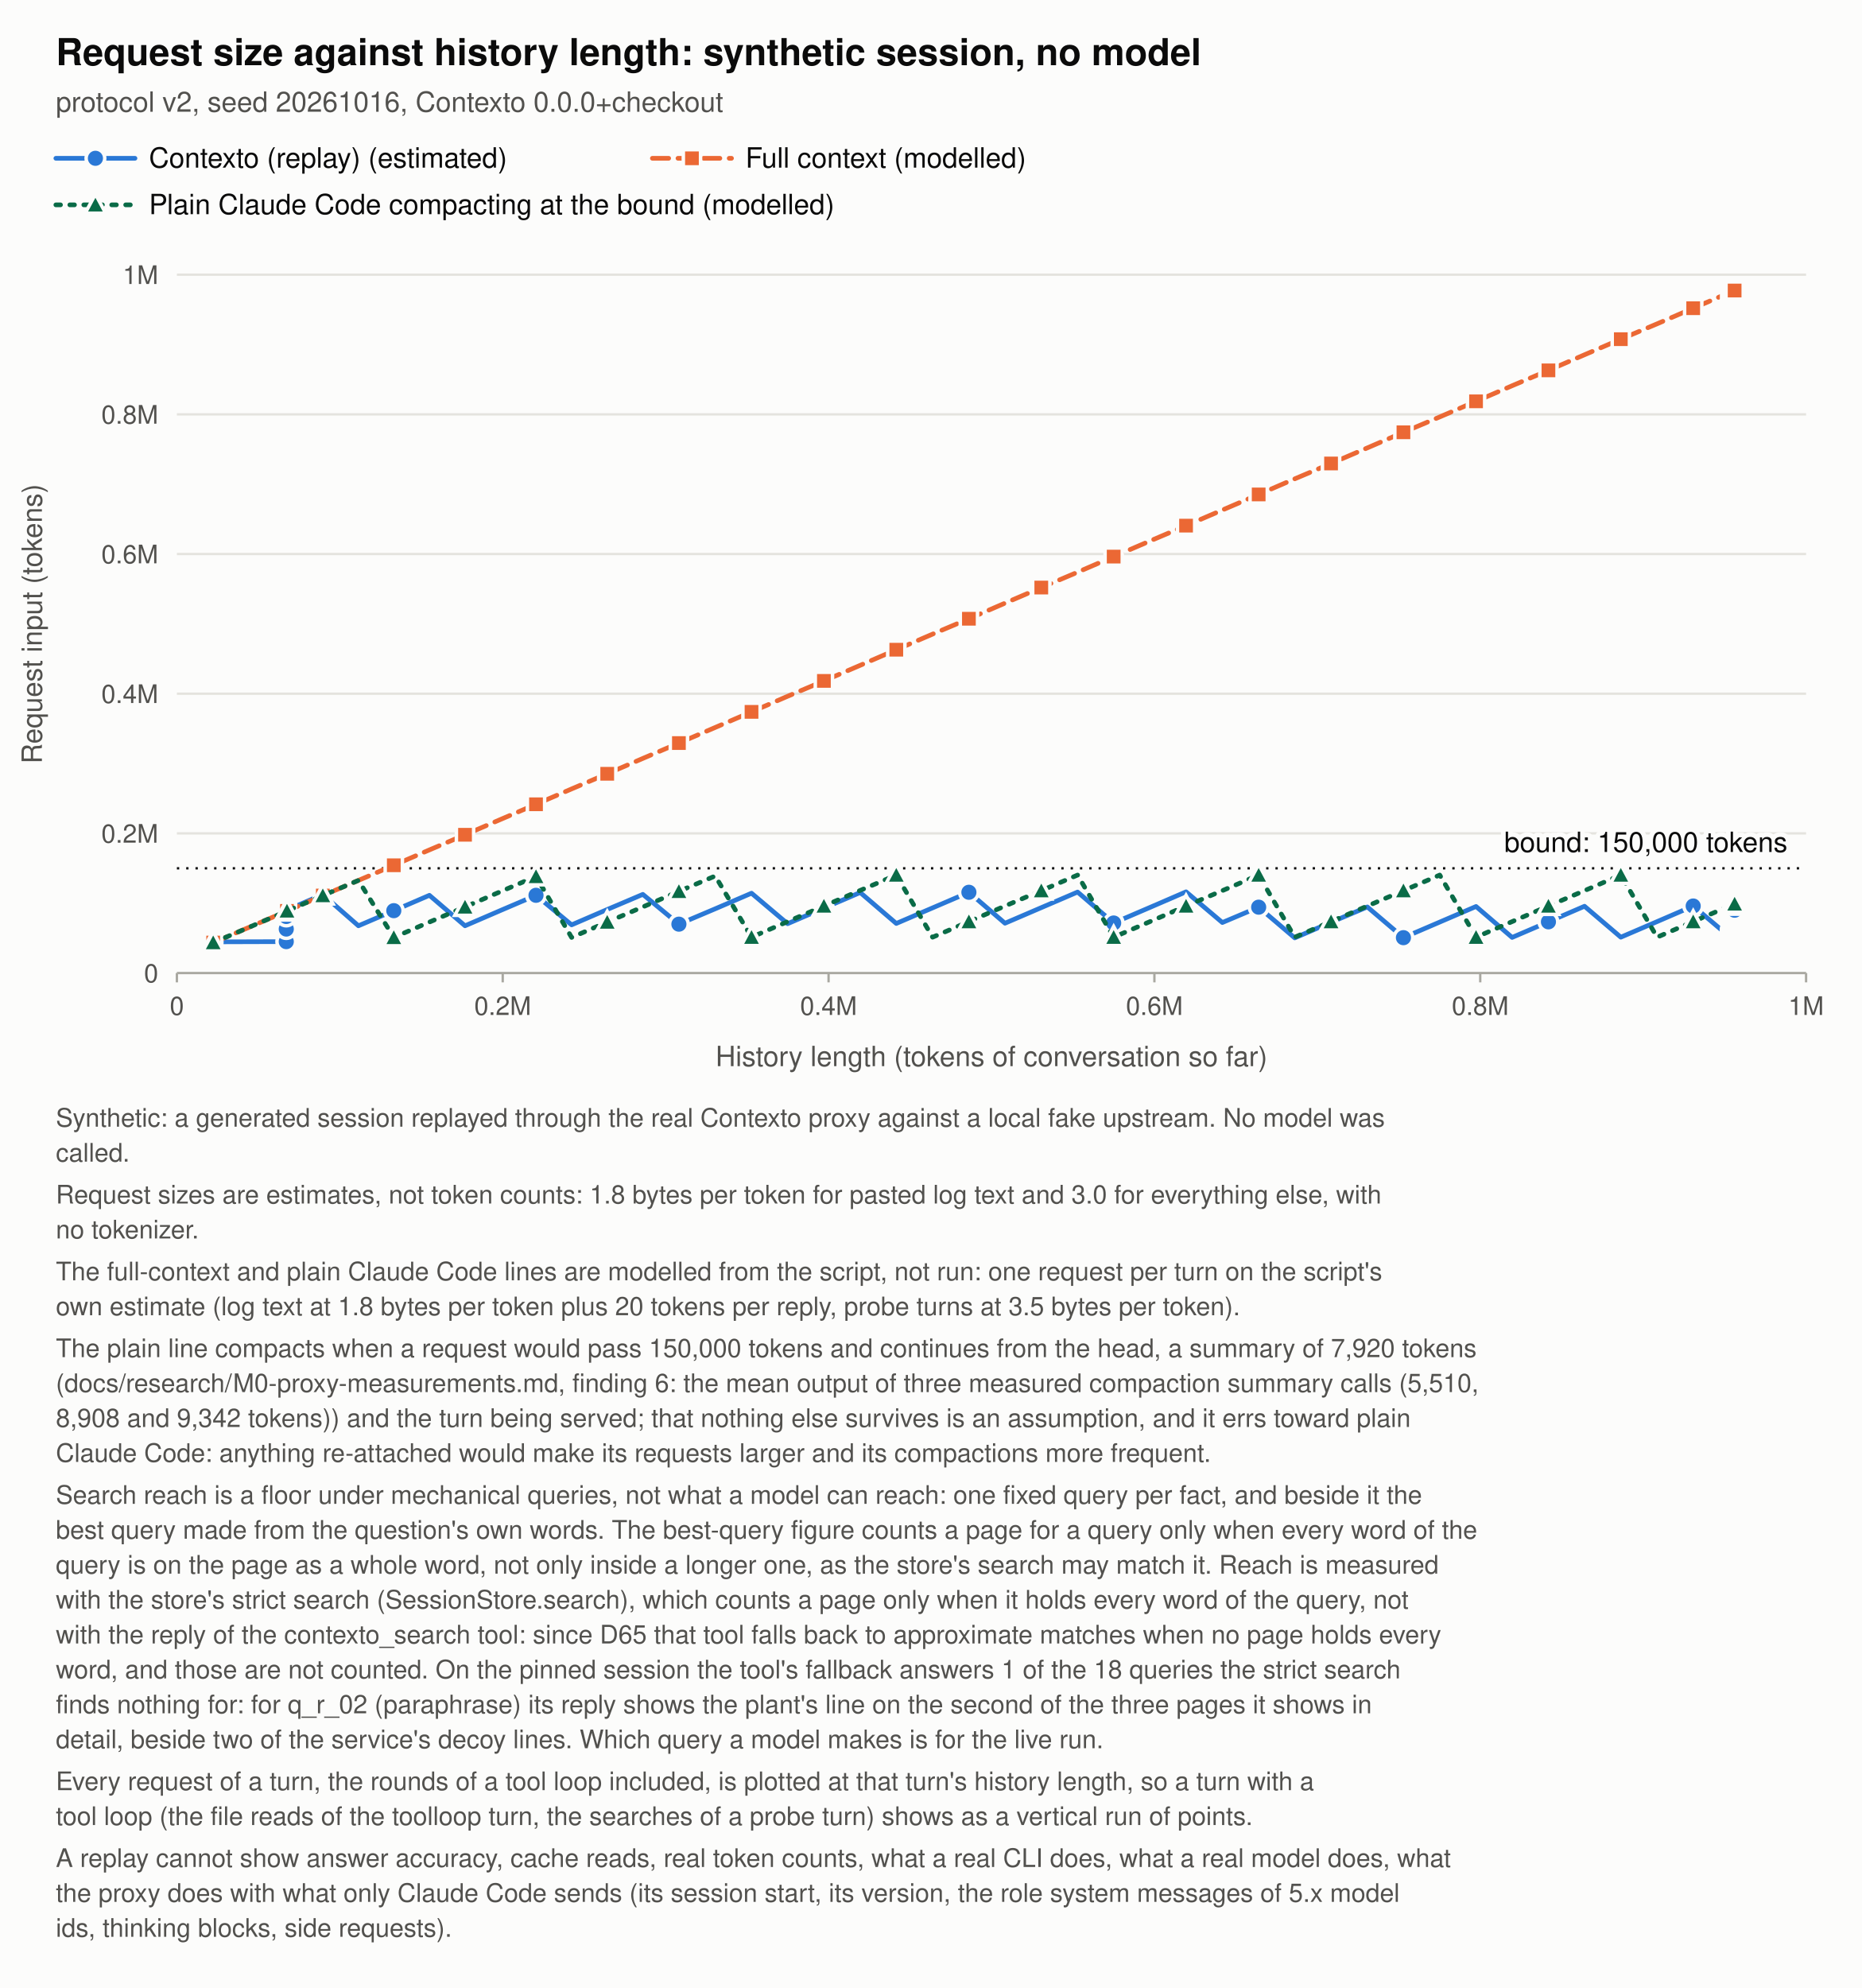
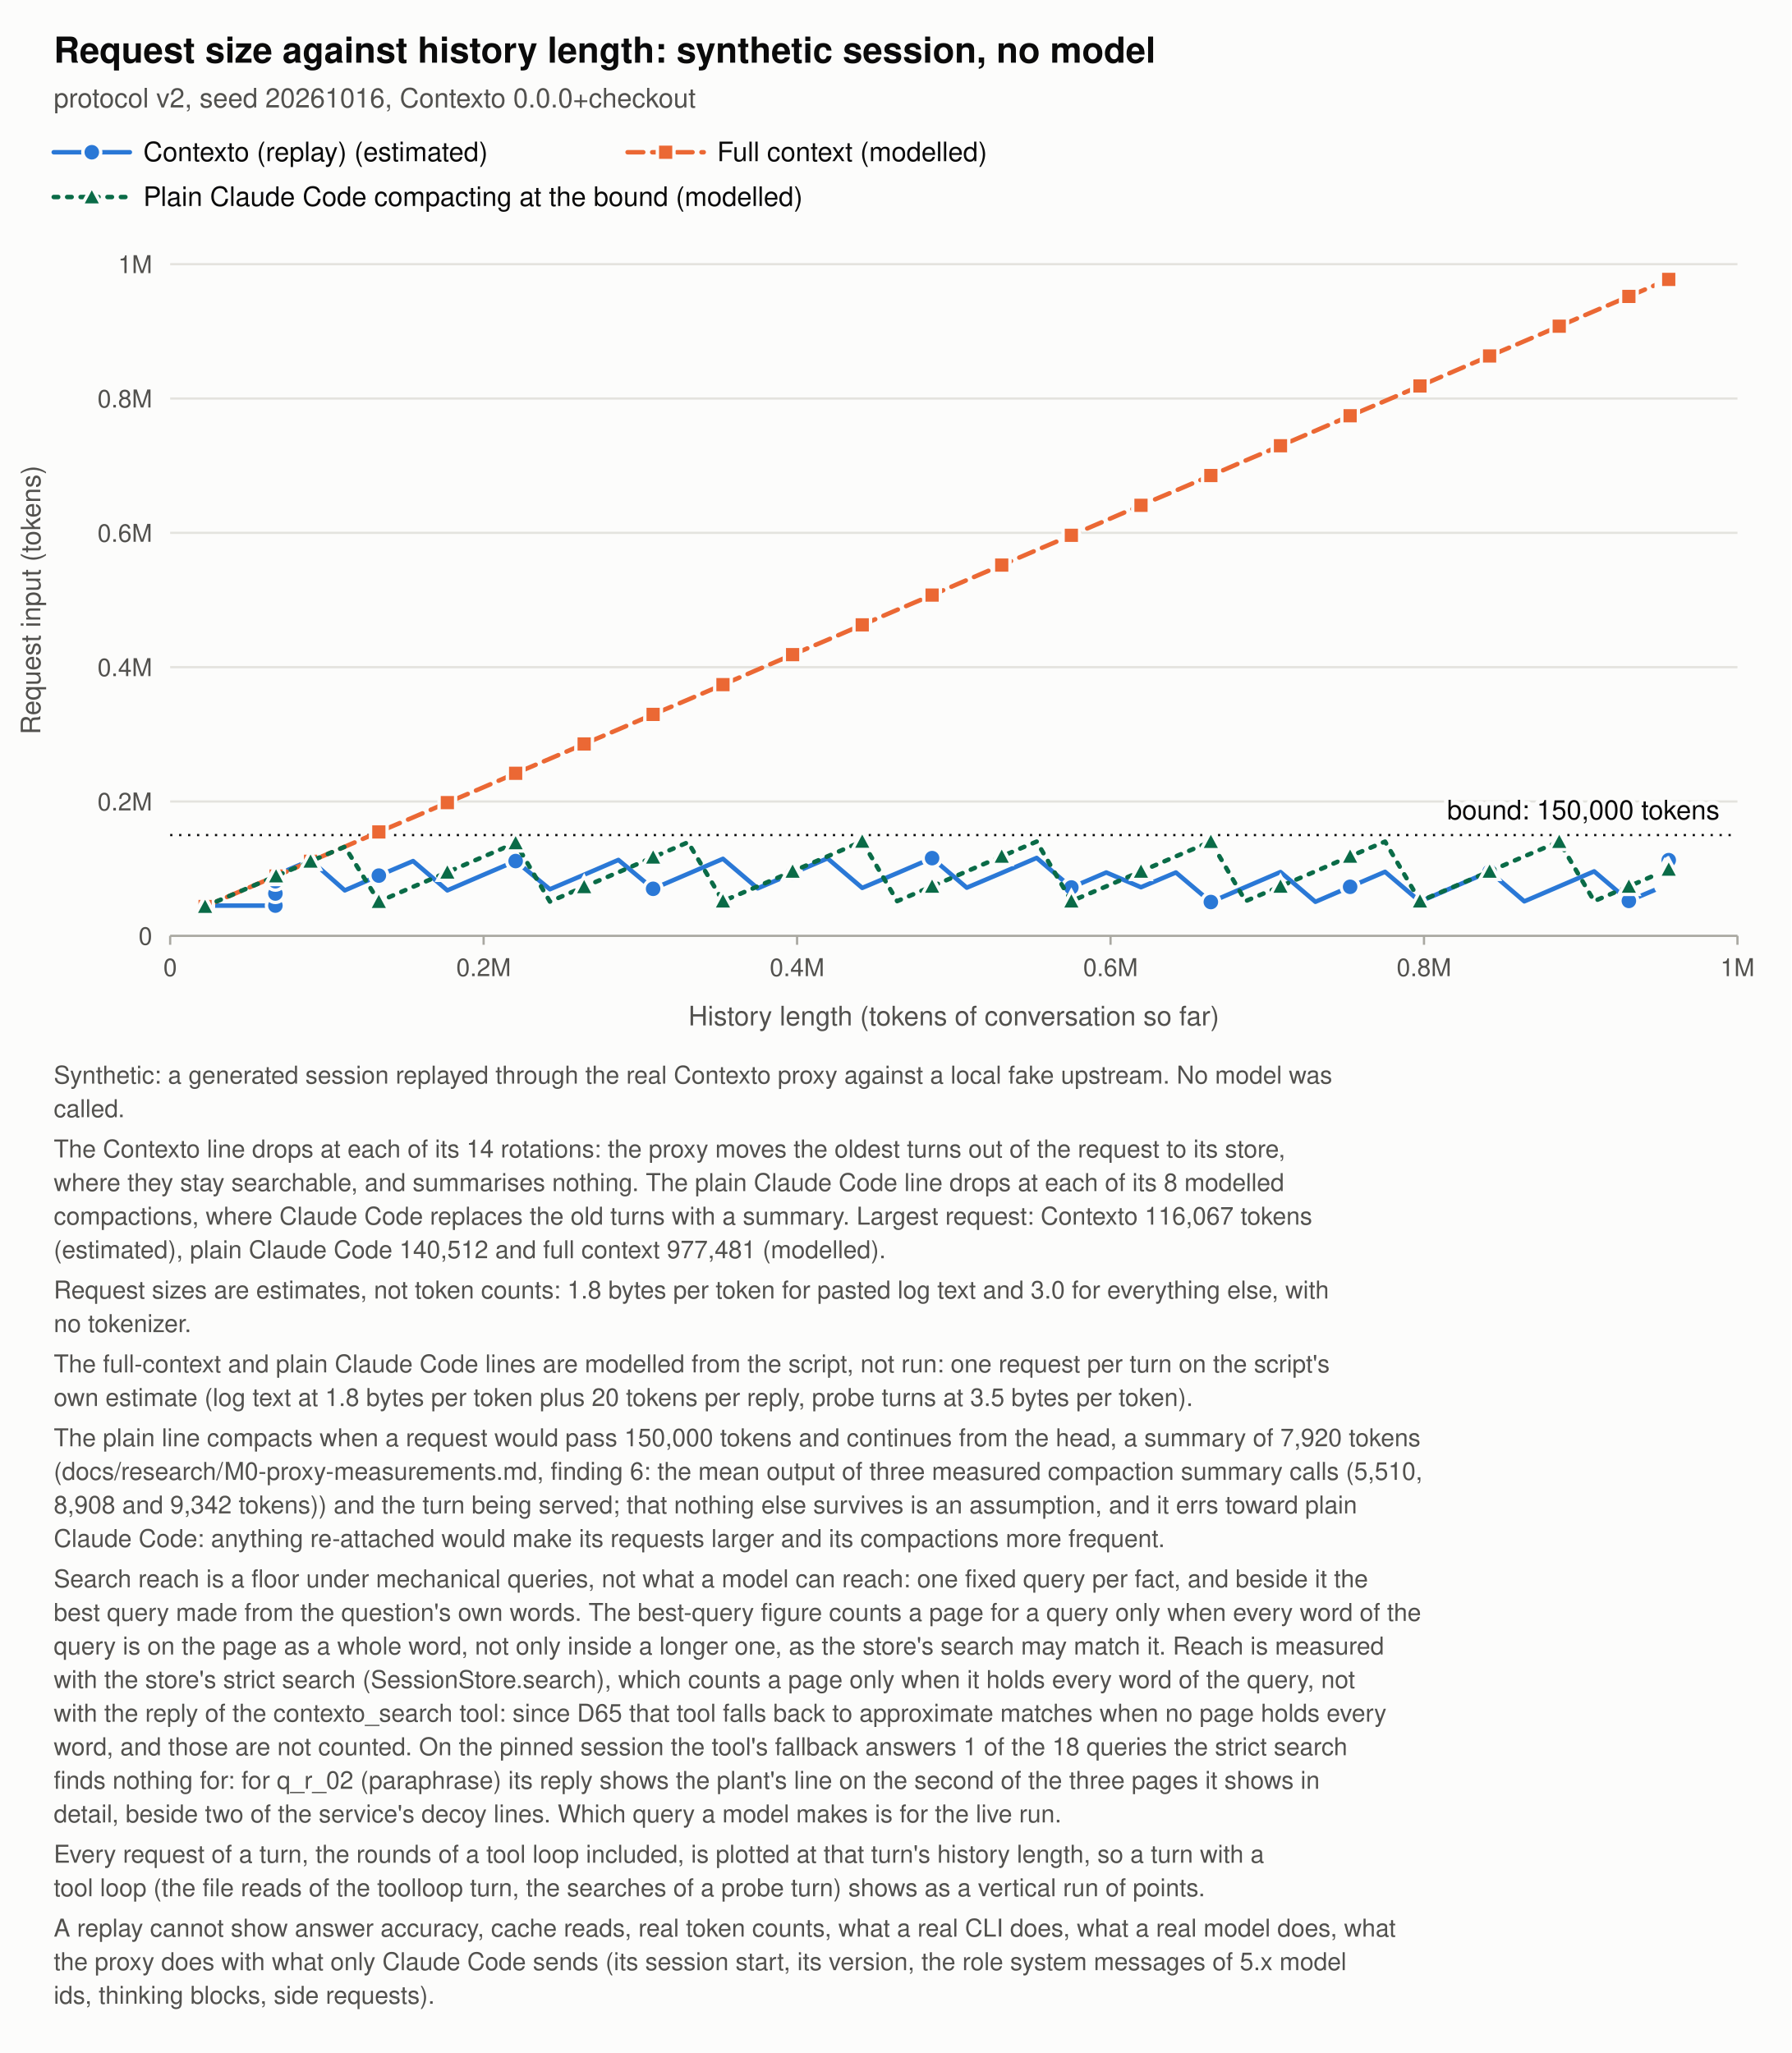
- <svg xmlns="http://www.w3.org/2000/svg" viewBox="0 0 800 854" width="800" height="854" role="img" font-family="system-ui, -apple-system, 'Segoe UI', Helvetica, Arial, sans-serif">
-   <rect x="0" y="0" width="800" height="854" fill="#fcfcfb" />
+ <svg xmlns="http://www.w3.org/2000/svg" viewBox="0 0 800 917" width="800" height="917" role="img" font-family="system-ui, -apple-system, 'Segoe UI', Helvetica, Arial, sans-serif">
+   <rect x="0" y="0" width="800" height="917" fill="#fcfcfb" />
  <text x="24.0" y="28.0" font-size="16" fill="#0b0b0b" text-anchor="start" font-weight="600" data-head="title">Request size against history length: synthetic session, no model</text>
  <text x="24.0" y="48.0" font-size="12" fill="#52514e" text-anchor="start" data-head="subtitle">protocol v2, seed 20261016, Contexto 0.0.0+checkout</text>
  <line x1="24.0" y1="68.0" x2="58.0" y2="68.0" stroke="#2a78d6" stroke-width="2" stroke-linecap="round" />
  <circle cx="41.0" cy="68.0" r="4.0" fill="#2a78d6" stroke="#fcfcfb" stroke-width="1.5" />
  <text x="64.0" y="72.0" font-size="12" fill="#0b0b0b" text-anchor="start" data-legend="contexto">Contexto (replay) (estimated)</text>
  <line x1="280.3" y1="68.0" x2="314.3" y2="68.0" stroke="#eb6834" stroke-width="2" stroke-linecap="round" stroke-dasharray="7 4" />
  <rect x="293.6" y="64.3" width="7.4" height="7.4" fill="#eb6834" stroke="#fcfcfb" stroke-width="1.5" />
  <text x="320.3" y="72.0" font-size="12" fill="#0b0b0b" text-anchor="start" data-legend="full">Full context (modelled)</text>
  <line x1="24.0" y1="88.0" x2="58.0" y2="88.0" stroke="#0a6b47" stroke-width="2" stroke-linecap="round" stroke-dasharray="2 4" />
  <polygon points="41.0,83.4 45.4,91.6 36.6,91.6" fill="#0a6b47" stroke="#fcfcfb" stroke-width="1.5" />
  <text x="64.0" y="92.0" font-size="12" fill="#0b0b0b" text-anchor="start" data-legend="plain">Plain Claude Code compacting at the bound (modelled)</text>
  <line x1="76.0" y1="418.0" x2="776.0" y2="418.0" stroke="#a9a8a1" stroke-width="1" />
  <text x="68.0" y="422.0" font-size="11" fill="#52514e" text-anchor="end" data-tick="y">0</text>
  <line x1="76.0" y1="358.0" x2="776.0" y2="358.0" stroke="#e4e3de" stroke-width="1" />
  <text x="68.0" y="362.0" font-size="11" fill="#52514e" text-anchor="end" data-tick="y">0.2M</text>
  <line x1="76.0" y1="298.0" x2="776.0" y2="298.0" stroke="#e4e3de" stroke-width="1" />
  <text x="68.0" y="302.0" font-size="11" fill="#52514e" text-anchor="end" data-tick="y">0.4M</text>
  <line x1="76.0" y1="238.0" x2="776.0" y2="238.0" stroke="#e4e3de" stroke-width="1" />
  <text x="68.0" y="242.0" font-size="11" fill="#52514e" text-anchor="end" data-tick="y">0.6M</text>
  <line x1="76.0" y1="178.0" x2="776.0" y2="178.0" stroke="#e4e3de" stroke-width="1" />
  <text x="68.0" y="182.0" font-size="11" fill="#52514e" text-anchor="end" data-tick="y">0.8M</text>
  <line x1="76.0" y1="118.0" x2="776.0" y2="118.0" stroke="#e4e3de" stroke-width="1" />
  <text x="68.0" y="122.0" font-size="11" fill="#52514e" text-anchor="end" data-tick="y">1M</text>
  <line x1="76.0" y1="418.0" x2="76.0" y2="422.0" stroke="#a9a8a1" stroke-width="1" />
  <text x="76.0" y="436.0" font-size="11" fill="#52514e" text-anchor="middle" data-tick="x">0</text>
  <line x1="216.0" y1="418.0" x2="216.0" y2="422.0" stroke="#a9a8a1" stroke-width="1" />
  <text x="216.0" y="436.0" font-size="11" fill="#52514e" text-anchor="middle" data-tick="x">0.2M</text>
  <line x1="356.0" y1="418.0" x2="356.0" y2="422.0" stroke="#a9a8a1" stroke-width="1" />
  <text x="356.0" y="436.0" font-size="11" fill="#52514e" text-anchor="middle" data-tick="x">0.4M</text>
  <line x1="496.0" y1="418.0" x2="496.0" y2="422.0" stroke="#a9a8a1" stroke-width="1" />
  <text x="496.0" y="436.0" font-size="11" fill="#52514e" text-anchor="middle" data-tick="x">0.6M</text>
  <line x1="636.0" y1="418.0" x2="636.0" y2="422.0" stroke="#a9a8a1" stroke-width="1" />
  <text x="636.0" y="436.0" font-size="11" fill="#52514e" text-anchor="middle" data-tick="x">0.8M</text>
  <line x1="776.0" y1="418.0" x2="776.0" y2="422.0" stroke="#a9a8a1" stroke-width="1" />
  <text x="776.0" y="436.0" font-size="11" fill="#52514e" text-anchor="middle" data-tick="x">1M</text>
  <text x="426.0" y="458.0" font-size="12" fill="#52514e" text-anchor="middle" data-axis="x">History length (tokens of conversation so far)</text>
  <text x="18.0" y="268.0" font-size="12" fill="#52514e" text-anchor="middle" data-axis="y" transform="rotate(-90 18 268.0)">Request input (tokens)</text>
  <line x1="76.0" y1="373.0" x2="776.0" y2="373.0" stroke="#0b0b0b" stroke-width="1" stroke-dasharray="1 3" data-bound="150000" />
-   <polyline points="91.3,404.7 91.5,404.7 91.6,404.6 91.7,404.6 123.0,404.5 123.0,403.2 123.0,401.8 123.0,400.4 123.0,399.1 123.0,397.7 123.0,396.4 123.0,395.0 123.0,393.7 123.0,392.3 123.0,391.0 123.1,390.9 123.3,390.9 138.6,384.3 138.7,384.3 154.0,397.7 169.2,391.2 184.5,384.6 199.8,397.7 215.1,391.1 230.3,384.6 245.6,397.3 260.9,390.7 276.2,384.2 291.7,397.0 307.3,390.4 322.9,383.7 338.4,396.8 354.0,390.1 369.6,383.4 385.1,396.7 400.7,390.0 416.3,383.3 431.8,396.6 447.4,389.9 463.0,383.2 478.5,396.5 494.1,389.8 509.6,383.1 525.2,396.3 540.8,389.7 556.3,402.9 571.9,396.2 587.5,389.6 603.0,402.8 618.6,396.1 634.2,389.4 649.7,402.7 665.3,396.0 680.8,389.3 696.4,402.6 712.0,395.9 727.5,389.2 743.1,402.4 743.4,402.3 743.4,402.2 743.4,402.0 743.4,401.8 743.4,401.7 743.4,401.5 743.4,401.3 743.4,401.2 743.4,401.1 743.4,401.0 743.6,400.8 743.6,400.7 743.6,400.5 743.6,400.4 743.6,400.1 743.6,399.9 743.6,399.8 743.6,399.7 743.6,399.5 743.6,399.4 743.9,399.3 743.9,399.1 743.9,398.9 743.9,398.7 743.9,398.5 743.9,398.3 743.9,398.1 743.9,398.0 743.9,397.9 743.9,397.7 744.1,397.6 744.1,397.4 744.1,397.1 744.1,396.9 744.1,396.7 744.1,396.5 744.1,396.3 744.1,396.3 744.1,396.0 744.1,396.0 744.4,395.8 744.4,395.7 744.4,395.5 744.4,395.3 744.4,395.1 744.4,394.9 744.4,394.7 744.4,394.6 744.4,394.5 744.4,394.3 744.6,394.1 744.6,393.9 744.6,393.8 744.6,393.6 744.6,393.5 744.6,393.4 744.6,393.2 744.6,393.0 744.6,392.8 744.6,392.7 744.9,392.5 744.9,392.4 744.9,392.4 744.9,392.3 744.9,392.3 744.9,392.2 744.9,392.2 744.9,392.1 744.9,391.8 744.9,391.7 745.3,391.5 745.3,391.5 745.3,391.4 745.3,391.4 745.3,391.3 745.3,391.3 745.3,391.2 745.3,391.1 745.3,391.1 745.3,391.0" fill="none" stroke="#2a78d6" stroke-width="2" stroke-linejoin="round" stroke-linecap="round" data-series="contexto" />
+   <polyline points="91.3,404.7 91.5,404.6 91.6,404.6 91.7,404.5 123.0,404.5 123.0,403.1 123.0,401.8 123.0,400.4 123.0,399.1 123.0,397.7 123.0,396.4 123.0,395.0 123.0,393.6 123.0,392.3 123.0,390.9 123.1,390.9 123.3,390.8 138.6,384.3 138.7,384.2 154.0,397.7 169.2,391.1 184.5,384.6 199.8,397.7 215.1,391.1 230.3,384.6 245.6,397.2 260.9,390.7 276.2,384.1 291.7,397.0 307.3,390.3 322.9,383.6 338.4,396.8 354.0,390.1 369.6,383.4 385.1,396.6 400.7,390.0 416.3,383.3 431.8,396.5 447.4,389.9 463.0,383.2 478.5,396.4 494.1,389.7 509.6,396.3 525.2,389.7 540.8,402.9 556.3,396.2 571.9,389.5 587.5,402.8 603.0,396.1 618.6,389.4 634.2,402.7 649.7,396.0 665.3,389.3 680.8,402.6 696.4,395.9 712.0,389.2 727.5,402.4 743.1,395.8 743.4,395.6 743.4,395.5 743.4,395.3 743.4,395.1 743.4,395.0 743.4,394.8 743.4,394.6 743.4,394.5 743.4,394.4 743.4,394.3 743.6,394.2 743.6,394.1 743.6,393.9 743.6,393.7 743.6,393.4 743.6,393.2 743.6,393.1 743.6,393.1 743.6,392.9 743.6,392.8 743.9,392.6 743.9,392.4 743.9,392.3 743.9,392.0 743.9,391.8 743.9,391.6 743.9,391.4 743.9,391.3 743.9,391.2 743.9,391.0 744.1,390.9 744.1,390.7 744.1,390.4 744.1,390.2 744.1,390.1 744.1,389.9 744.1,389.7 744.1,389.6 744.1,389.3 744.1,389.2 744.4,389.1 744.4,389.0 744.4,388.8 744.4,388.6 744.4,388.4 744.4,388.1 744.4,387.9 744.4,387.8 744.4,387.7 744.4,387.5 744.6,387.3 744.6,387.1 744.6,387.1 744.6,386.8 744.6,386.7 744.6,386.6 744.6,386.4 744.6,386.2 744.6,386.0 744.6,385.9 744.9,385.7 744.9,385.7 744.9,385.6 744.9,385.6 744.9,385.5 744.9,385.4 744.9,385.4 744.9,385.3 744.9,385.0 744.9,385.0 745.3,384.8 745.3,384.7 745.3,384.6 745.3,384.6 745.3,384.5 745.3,384.5 745.3,384.4 745.3,384.4 745.3,384.3 745.3,384.2" fill="none" stroke="#2a78d6" stroke-width="2" stroke-linejoin="round" stroke-linecap="round" data-series="contexto" />
  <g data-markers="contexto">
    <circle cx="91.3" cy="404.7" r="4.0" fill="#2a78d6" stroke="#fcfcfb" stroke-width="1.5" />
    <circle cx="123.0" cy="404.5" r="4.0" fill="#2a78d6" stroke="#fcfcfb" stroke-width="1.5" />
    <circle cx="123.0" cy="399.1" r="4.0" fill="#2a78d6" stroke="#fcfcfb" stroke-width="1.5" />
-     <circle cx="123.0" cy="393.7" r="4.0" fill="#2a78d6" stroke="#fcfcfb" stroke-width="1.5" />
-     <circle cx="123.3" cy="390.9" r="4.0" fill="#2a78d6" stroke="#fcfcfb" stroke-width="1.5" />
-     <circle cx="169.2" cy="391.2" r="4.0" fill="#2a78d6" stroke="#fcfcfb" stroke-width="1.5" />
+     <circle cx="123.0" cy="393.6" r="4.0" fill="#2a78d6" stroke="#fcfcfb" stroke-width="1.5" />
+     <circle cx="123.3" cy="390.8" r="4.0" fill="#2a78d6" stroke="#fcfcfb" stroke-width="1.5" />
+     <circle cx="169.2" cy="391.1" r="4.0" fill="#2a78d6" stroke="#fcfcfb" stroke-width="1.5" />
    <circle cx="230.3" cy="384.6" r="4.0" fill="#2a78d6" stroke="#fcfcfb" stroke-width="1.5" />
    <circle cx="291.7" cy="397.0" r="4.0" fill="#2a78d6" stroke="#fcfcfb" stroke-width="1.5" />
    <circle cx="354.0" cy="390.1" r="4.0" fill="#2a78d6" stroke="#fcfcfb" stroke-width="1.5" />
    <circle cx="416.3" cy="383.3" r="4.0" fill="#2a78d6" stroke="#fcfcfb" stroke-width="1.5" />
-     <circle cx="478.5" cy="396.5" r="4.0" fill="#2a78d6" stroke="#fcfcfb" stroke-width="1.5" />
-     <circle cx="540.8" cy="389.7" r="4.0" fill="#2a78d6" stroke="#fcfcfb" stroke-width="1.5" />
-     <circle cx="603.0" cy="402.8" r="4.0" fill="#2a78d6" stroke="#fcfcfb" stroke-width="1.5" />
-     <circle cx="665.3" cy="396.0" r="4.0" fill="#2a78d6" stroke="#fcfcfb" stroke-width="1.5" />
-     <circle cx="727.5" cy="389.2" r="4.0" fill="#2a78d6" stroke="#fcfcfb" stroke-width="1.5" />
-     <circle cx="743.4" cy="402.0" r="4.0" fill="#2a78d6" stroke="#fcfcfb" stroke-width="1.5" />
-     <circle cx="743.4" cy="401.3" r="4.0" fill="#2a78d6" stroke="#fcfcfb" stroke-width="1.5" />
-     <circle cx="743.6" cy="400.8" r="4.0" fill="#2a78d6" stroke="#fcfcfb" stroke-width="1.5" />
-     <circle cx="743.6" cy="400.1" r="4.0" fill="#2a78d6" stroke="#fcfcfb" stroke-width="1.5" />
-     <circle cx="743.6" cy="399.5" r="4.0" fill="#2a78d6" stroke="#fcfcfb" stroke-width="1.5" />
-     <circle cx="743.9" cy="398.9" r="4.0" fill="#2a78d6" stroke="#fcfcfb" stroke-width="1.5" />
-     <circle cx="743.9" cy="398.1" r="4.0" fill="#2a78d6" stroke="#fcfcfb" stroke-width="1.5" />
-     <circle cx="744.1" cy="397.6" r="4.0" fill="#2a78d6" stroke="#fcfcfb" stroke-width="1.5" />
-     <circle cx="744.1" cy="396.7" r="4.0" fill="#2a78d6" stroke="#fcfcfb" stroke-width="1.5" />
-     <circle cx="744.1" cy="396.0" r="4.0" fill="#2a78d6" stroke="#fcfcfb" stroke-width="1.5" />
-     <circle cx="744.4" cy="395.5" r="4.0" fill="#2a78d6" stroke="#fcfcfb" stroke-width="1.5" />
-     <circle cx="744.4" cy="394.7" r="4.0" fill="#2a78d6" stroke="#fcfcfb" stroke-width="1.5" />
-     <circle cx="744.6" cy="394.1" r="4.0" fill="#2a78d6" stroke="#fcfcfb" stroke-width="1.5" />
-     <circle cx="744.6" cy="393.5" r="4.0" fill="#2a78d6" stroke="#fcfcfb" stroke-width="1.5" />
-     <circle cx="744.6" cy="392.8" r="4.0" fill="#2a78d6" stroke="#fcfcfb" stroke-width="1.5" />
-     <circle cx="744.9" cy="392.4" r="4.0" fill="#2a78d6" stroke="#fcfcfb" stroke-width="1.5" />
-     <circle cx="744.9" cy="392.2" r="4.0" fill="#2a78d6" stroke="#fcfcfb" stroke-width="1.5" />
-     <circle cx="745.3" cy="391.5" r="4.0" fill="#2a78d6" stroke="#fcfcfb" stroke-width="1.5" />
-     <circle cx="745.3" cy="391.3" r="4.0" fill="#2a78d6" stroke="#fcfcfb" stroke-width="1.5" />
-     <circle cx="745.3" cy="391.1" r="4.0" fill="#2a78d6" stroke="#fcfcfb" stroke-width="1.5" />
-     <circle cx="745.3" cy="391.0" r="4.0" fill="#2a78d6" stroke="#fcfcfb" stroke-width="1.5" />
+     <circle cx="478.5" cy="396.4" r="4.0" fill="#2a78d6" stroke="#fcfcfb" stroke-width="1.5" />
+     <circle cx="540.8" cy="402.9" r="4.0" fill="#2a78d6" stroke="#fcfcfb" stroke-width="1.5" />
+     <circle cx="603.0" cy="396.1" r="4.0" fill="#2a78d6" stroke="#fcfcfb" stroke-width="1.5" />
+     <circle cx="665.3" cy="389.3" r="4.0" fill="#2a78d6" stroke="#fcfcfb" stroke-width="1.5" />
+     <circle cx="727.5" cy="402.4" r="4.0" fill="#2a78d6" stroke="#fcfcfb" stroke-width="1.5" />
+     <circle cx="743.4" cy="395.3" r="4.0" fill="#2a78d6" stroke="#fcfcfb" stroke-width="1.5" />
+     <circle cx="743.4" cy="394.6" r="4.0" fill="#2a78d6" stroke="#fcfcfb" stroke-width="1.5" />
+     <circle cx="743.6" cy="394.2" r="4.0" fill="#2a78d6" stroke="#fcfcfb" stroke-width="1.5" />
+     <circle cx="743.6" cy="393.4" r="4.0" fill="#2a78d6" stroke="#fcfcfb" stroke-width="1.5" />
+     <circle cx="743.6" cy="392.9" r="4.0" fill="#2a78d6" stroke="#fcfcfb" stroke-width="1.5" />
+     <circle cx="743.9" cy="392.3" r="4.0" fill="#2a78d6" stroke="#fcfcfb" stroke-width="1.5" />
+     <circle cx="743.9" cy="391.4" r="4.0" fill="#2a78d6" stroke="#fcfcfb" stroke-width="1.5" />
+     <circle cx="744.1" cy="390.9" r="4.0" fill="#2a78d6" stroke="#fcfcfb" stroke-width="1.5" />
+     <circle cx="744.1" cy="390.1" r="4.0" fill="#2a78d6" stroke="#fcfcfb" stroke-width="1.5" />
+     <circle cx="744.1" cy="389.3" r="4.0" fill="#2a78d6" stroke="#fcfcfb" stroke-width="1.5" />
+     <circle cx="744.4" cy="388.8" r="4.0" fill="#2a78d6" stroke="#fcfcfb" stroke-width="1.5" />
+     <circle cx="744.4" cy="387.9" r="4.0" fill="#2a78d6" stroke="#fcfcfb" stroke-width="1.5" />
+     <circle cx="744.6" cy="387.3" r="4.0" fill="#2a78d6" stroke="#fcfcfb" stroke-width="1.5" />
+     <circle cx="744.6" cy="386.7" r="4.0" fill="#2a78d6" stroke="#fcfcfb" stroke-width="1.5" />
+     <circle cx="744.6" cy="386.0" r="4.0" fill="#2a78d6" stroke="#fcfcfb" stroke-width="1.5" />
+     <circle cx="744.9" cy="385.6" r="4.0" fill="#2a78d6" stroke="#fcfcfb" stroke-width="1.5" />
+     <circle cx="744.9" cy="385.4" r="4.0" fill="#2a78d6" stroke="#fcfcfb" stroke-width="1.5" />
+     <circle cx="745.3" cy="384.8" r="4.0" fill="#2a78d6" stroke="#fcfcfb" stroke-width="1.5" />
+     <circle cx="745.3" cy="384.5" r="4.0" fill="#2a78d6" stroke="#fcfcfb" stroke-width="1.5" />
+     <circle cx="745.3" cy="384.3" r="4.0" fill="#2a78d6" stroke="#fcfcfb" stroke-width="1.5" />
+     <circle cx="745.3" cy="384.2" r="4.0" fill="#2a78d6" stroke="#fcfcfb" stroke-width="1.5" />
  </g>
-   <polyline points="91.3,405.0 91.5,405.0 91.6,404.9 91.7,404.9 123.0,391.5 123.1,391.4 123.3,391.3 138.6,384.8 138.7,384.7 154.0,378.2 169.2,371.7 184.5,365.1 199.8,358.6 215.1,352.0 230.3,345.5 245.6,338.9 260.9,332.4 276.2,325.8 291.7,319.2 307.3,312.5 322.9,305.8 338.4,299.1 354.0,292.5 369.6,285.8 385.1,279.1 400.7,272.4 416.3,265.8 431.8,259.1 447.4,252.4 463.0,245.8 478.5,239.1 494.1,232.4 509.6,225.8 525.2,219.1 540.8,212.4 556.3,205.7 571.9,199.1 587.5,192.4 603.0,185.7 618.6,179.1 634.2,172.4 649.7,165.7 665.3,159.1 680.8,152.4 696.4,145.7 712.0,139.1 727.5,132.4 743.1,125.7 743.4,125.6 743.6,125.5 743.9,125.4 744.1,125.3 744.4,125.2 744.6,125.1 744.9,124.9 745.3,124.8" fill="none" stroke="#eb6834" stroke-width="2" stroke-linejoin="round" stroke-linecap="round" data-series="full" stroke-dasharray="7 4" />
+   <polyline points="91.3,405.0 91.5,405.0 91.6,404.9 91.7,404.8 123.0,391.4 123.1,391.4 123.3,391.3 138.6,384.8 138.7,384.7 154.0,378.2 169.2,371.6 184.5,365.1 199.8,358.5 215.1,352.0 230.3,345.4 245.6,338.9 260.9,332.3 276.2,325.8 291.7,319.1 307.3,312.5 322.9,305.8 338.4,299.1 354.0,292.4 369.6,285.8 385.1,279.1 400.7,272.4 416.3,265.8 431.8,259.1 447.4,252.4 463.0,245.7 478.5,239.1 494.1,232.4 509.6,225.7 525.2,219.1 540.8,212.4 556.3,205.7 571.9,199.1 587.5,192.4 603.0,185.7 618.6,179.1 634.2,172.4 649.7,165.7 665.3,159.0 680.8,152.4 696.4,145.7 712.0,139.0 727.5,132.4 743.1,125.7 743.4,125.6 743.6,125.5 743.9,125.4 744.1,125.3 744.4,125.1 744.6,125.0 744.9,124.9 745.3,124.8" fill="none" stroke="#eb6834" stroke-width="2" stroke-linejoin="round" stroke-linecap="round" data-series="full" stroke-dasharray="7 4" />
  <g data-markers="full">
    <rect x="87.6" y="401.3" width="7.4" height="7.4" fill="#eb6834" stroke="#fcfcfb" stroke-width="1.5" />
    <rect x="87.9" y="401.2" width="7.4" height="7.4" fill="#eb6834" stroke="#fcfcfb" stroke-width="1.5" />
-     <rect x="119.3" y="387.8" width="7.4" height="7.4" fill="#eb6834" stroke="#fcfcfb" stroke-width="1.5" />
+     <rect x="119.3" y="387.7" width="7.4" height="7.4" fill="#eb6834" stroke="#fcfcfb" stroke-width="1.5" />
    <rect x="119.6" y="387.6" width="7.4" height="7.4" fill="#eb6834" stroke="#fcfcfb" stroke-width="1.5" />
    <rect x="135.0" y="381.0" width="7.4" height="7.4" fill="#eb6834" stroke="#fcfcfb" stroke-width="1.5" />
-     <rect x="165.5" y="368.0" width="7.4" height="7.4" fill="#eb6834" stroke="#fcfcfb" stroke-width="1.5" />
-     <rect x="196.1" y="354.9" width="7.4" height="7.4" fill="#eb6834" stroke="#fcfcfb" stroke-width="1.5" />
-     <rect x="226.6" y="341.8" width="7.4" height="7.4" fill="#eb6834" stroke="#fcfcfb" stroke-width="1.5" />
-     <rect x="257.2" y="328.7" width="7.4" height="7.4" fill="#eb6834" stroke="#fcfcfb" stroke-width="1.5" />
-     <rect x="288.0" y="315.5" width="7.4" height="7.4" fill="#eb6834" stroke="#fcfcfb" stroke-width="1.5" />
+     <rect x="165.5" y="367.9" width="7.4" height="7.4" fill="#eb6834" stroke="#fcfcfb" stroke-width="1.5" />
+     <rect x="196.1" y="354.8" width="7.4" height="7.4" fill="#eb6834" stroke="#fcfcfb" stroke-width="1.5" />
+     <rect x="226.6" y="341.7" width="7.4" height="7.4" fill="#eb6834" stroke="#fcfcfb" stroke-width="1.5" />
+     <rect x="257.2" y="328.6" width="7.4" height="7.4" fill="#eb6834" stroke="#fcfcfb" stroke-width="1.5" />
+     <rect x="288.0" y="315.4" width="7.4" height="7.4" fill="#eb6834" stroke="#fcfcfb" stroke-width="1.5" />
    <rect x="319.2" y="302.1" width="7.4" height="7.4" fill="#eb6834" stroke="#fcfcfb" stroke-width="1.5" />
-     <rect x="350.3" y="288.8" width="7.4" height="7.4" fill="#eb6834" stroke="#fcfcfb" stroke-width="1.5" />
+     <rect x="350.3" y="288.7" width="7.4" height="7.4" fill="#eb6834" stroke="#fcfcfb" stroke-width="1.5" />
    <rect x="381.4" y="275.4" width="7.4" height="7.4" fill="#eb6834" stroke="#fcfcfb" stroke-width="1.5" />
    <rect x="412.6" y="262.1" width="7.4" height="7.4" fill="#eb6834" stroke="#fcfcfb" stroke-width="1.5" />
    <rect x="443.7" y="248.7" width="7.4" height="7.4" fill="#eb6834" stroke="#fcfcfb" stroke-width="1.5" />
    <rect x="474.8" y="235.4" width="7.4" height="7.4" fill="#eb6834" stroke="#fcfcfb" stroke-width="1.5" />
-     <rect x="505.9" y="222.1" width="7.4" height="7.4" fill="#eb6834" stroke="#fcfcfb" stroke-width="1.5" />
+     <rect x="505.9" y="222.0" width="7.4" height="7.4" fill="#eb6834" stroke="#fcfcfb" stroke-width="1.5" />
    <rect x="537.1" y="208.7" width="7.4" height="7.4" fill="#eb6834" stroke="#fcfcfb" stroke-width="1.5" />
    <rect x="568.2" y="195.4" width="7.4" height="7.4" fill="#eb6834" stroke="#fcfcfb" stroke-width="1.5" />
    <rect x="599.3" y="182.0" width="7.4" height="7.4" fill="#eb6834" stroke="#fcfcfb" stroke-width="1.5" />
    <rect x="630.5" y="168.7" width="7.4" height="7.4" fill="#eb6834" stroke="#fcfcfb" stroke-width="1.5" />
-     <rect x="661.6" y="155.4" width="7.4" height="7.4" fill="#eb6834" stroke="#fcfcfb" stroke-width="1.5" />
+     <rect x="661.6" y="155.3" width="7.4" height="7.4" fill="#eb6834" stroke="#fcfcfb" stroke-width="1.5" />
    <rect x="692.7" y="142.0" width="7.4" height="7.4" fill="#eb6834" stroke="#fcfcfb" stroke-width="1.5" />
    <rect x="723.8" y="128.7" width="7.4" height="7.4" fill="#eb6834" stroke="#fcfcfb" stroke-width="1.5" />
    <rect x="739.7" y="121.9" width="7.4" height="7.4" fill="#eb6834" stroke="#fcfcfb" stroke-width="1.5" />
    <rect x="740.2" y="121.7" width="7.4" height="7.4" fill="#eb6834" stroke="#fcfcfb" stroke-width="1.5" />
-     <rect x="740.7" y="121.5" width="7.4" height="7.4" fill="#eb6834" stroke="#fcfcfb" stroke-width="1.5" />
+     <rect x="740.7" y="121.4" width="7.4" height="7.4" fill="#eb6834" stroke="#fcfcfb" stroke-width="1.5" />
    <rect x="741.2" y="121.2" width="7.4" height="7.4" fill="#eb6834" stroke="#fcfcfb" stroke-width="1.5" />
    <rect x="741.6" y="121.1" width="7.4" height="7.4" fill="#eb6834" stroke="#fcfcfb" stroke-width="1.5" />
  </g>
-   <polyline points="91.3,405.0 91.5,405.0 91.6,404.9 91.7,404.9 123.0,391.5 123.1,391.4 123.3,391.3 138.6,384.8 138.7,384.7 154.0,378.2 169.2,402.7 184.5,396.1 199.8,389.6 215.1,383.0 230.3,376.5 245.6,402.7 260.9,396.1 276.2,389.6 291.7,382.9 307.3,376.3 322.9,402.6 338.4,395.9 354.0,389.2 369.6,382.5 385.1,375.9 400.7,402.6 416.3,395.9 431.8,389.2 447.4,382.6 463.0,375.9 478.5,402.6 494.1,395.9 509.6,389.2 525.2,382.6 540.8,375.9 556.3,402.6 571.9,395.9 587.5,389.2 603.0,382.6 618.6,375.9 634.2,402.6 649.7,395.9 665.3,389.2 680.8,382.6 696.4,375.9 712.0,402.6 727.5,395.9 743.1,389.2 743.4,389.1 743.6,389.0 743.9,388.9 744.1,388.8 744.4,388.7 744.6,388.6 744.9,388.4 745.3,388.3" fill="none" stroke="#0a6b47" stroke-width="2" stroke-linejoin="round" stroke-linecap="round" data-series="plain" stroke-dasharray="2 4" />
+   <polyline points="91.3,405.0 91.5,405.0 91.6,404.9 91.7,404.8 123.0,391.4 123.1,391.4 123.3,391.3 138.6,384.8 138.7,384.7 154.0,378.2 169.2,402.7 184.5,396.1 199.8,389.6 215.1,383.0 230.3,376.5 245.6,402.7 260.9,396.1 276.2,389.6 291.7,382.9 307.3,376.2 322.9,402.5 338.4,395.9 354.0,389.2 369.6,382.5 385.1,375.8 400.7,402.5 416.3,395.9 431.8,389.2 447.4,382.5 463.0,375.9 478.5,402.5 494.1,395.9 509.6,389.2 525.2,382.5 540.8,375.9 556.3,402.5 571.9,395.9 587.5,389.2 603.0,382.5 618.6,375.9 634.2,402.5 649.7,395.9 665.3,389.2 680.8,382.5 696.4,375.9 712.0,402.5 727.5,395.9 743.1,389.2 743.4,389.1 743.6,389.0 743.9,388.9 744.1,388.8 744.4,388.7 744.6,388.6 744.9,388.4 745.3,388.3" fill="none" stroke="#0a6b47" stroke-width="2" stroke-linejoin="round" stroke-linecap="round" data-series="plain" stroke-dasharray="2 4" />
  <g data-markers="plain">
    <polygon points="91.3,400.4 95.7,408.6 86.9,408.6" fill="#0a6b47" stroke="#fcfcfb" stroke-width="1.5" />
    <polygon points="91.6,400.3 96.0,408.5 87.2,408.5" fill="#0a6b47" stroke="#fcfcfb" stroke-width="1.5" />
-     <polygon points="123.0,386.9 127.4,395.1 118.6,395.1" fill="#0a6b47" stroke="#fcfcfb" stroke-width="1.5" />
+     <polygon points="123.0,386.8 127.4,395.0 118.6,395.0" fill="#0a6b47" stroke="#fcfcfb" stroke-width="1.5" />
    <polygon points="123.3,386.7 127.7,394.9 118.9,394.9" fill="#0a6b47" stroke="#fcfcfb" stroke-width="1.5" />
    <polygon points="138.7,380.1 143.1,388.3 134.3,388.3" fill="#0a6b47" stroke="#fcfcfb" stroke-width="1.5" />
    <polygon points="169.2,398.1 173.6,406.3 164.8,406.3" fill="#0a6b47" stroke="#fcfcfb" stroke-width="1.5" />
    <polygon points="199.8,385.0 204.2,393.2 195.4,393.2" fill="#0a6b47" stroke="#fcfcfb" stroke-width="1.5" />
    <polygon points="230.3,371.9 234.7,380.1 225.9,380.1" fill="#0a6b47" stroke="#fcfcfb" stroke-width="1.5" />
    <polygon points="260.9,391.5 265.3,399.7 256.5,399.7" fill="#0a6b47" stroke="#fcfcfb" stroke-width="1.5" />
    <polygon points="291.7,378.3 296.1,386.5 287.3,386.5" fill="#0a6b47" stroke="#fcfcfb" stroke-width="1.5" />
-     <polygon points="322.9,398.0 327.3,406.2 318.5,406.2" fill="#0a6b47" stroke="#fcfcfb" stroke-width="1.5" />
+     <polygon points="322.9,397.9 327.3,406.1 318.5,406.1" fill="#0a6b47" stroke="#fcfcfb" stroke-width="1.5" />
    <polygon points="354.0,384.6 358.4,392.8 349.6,392.8" fill="#0a6b47" stroke="#fcfcfb" stroke-width="1.5" />
-     <polygon points="385.1,371.3 389.5,379.5 380.7,379.5" fill="#0a6b47" stroke="#fcfcfb" stroke-width="1.5" />
+     <polygon points="385.1,371.2 389.5,379.4 380.7,379.4" fill="#0a6b47" stroke="#fcfcfb" stroke-width="1.5" />
    <polygon points="416.3,391.3 420.7,399.5 411.9,399.5" fill="#0a6b47" stroke="#fcfcfb" stroke-width="1.5" />
-     <polygon points="447.4,378.0 451.8,386.2 443.0,386.2" fill="#0a6b47" stroke="#fcfcfb" stroke-width="1.5" />
-     <polygon points="478.5,398.0 482.9,406.2 474.1,406.2" fill="#0a6b47" stroke="#fcfcfb" stroke-width="1.5" />
+     <polygon points="447.4,377.9 451.8,386.1 443.0,386.1" fill="#0a6b47" stroke="#fcfcfb" stroke-width="1.5" />
+     <polygon points="478.5,397.9 482.9,406.1 474.1,406.1" fill="#0a6b47" stroke="#fcfcfb" stroke-width="1.5" />
    <polygon points="509.6,384.6 514.0,392.8 505.2,392.8" fill="#0a6b47" stroke="#fcfcfb" stroke-width="1.5" />
    <polygon points="540.8,371.3 545.2,379.5 536.4,379.5" fill="#0a6b47" stroke="#fcfcfb" stroke-width="1.5" />
    <polygon points="571.9,391.3 576.3,399.5 567.5,399.5" fill="#0a6b47" stroke="#fcfcfb" stroke-width="1.5" />
-     <polygon points="603.0,378.0 607.4,386.2 598.6,386.2" fill="#0a6b47" stroke="#fcfcfb" stroke-width="1.5" />
-     <polygon points="634.2,398.0 638.6,406.2 629.8,406.2" fill="#0a6b47" stroke="#fcfcfb" stroke-width="1.5" />
+     <polygon points="603.0,377.9 607.4,386.1 598.6,386.1" fill="#0a6b47" stroke="#fcfcfb" stroke-width="1.5" />
+     <polygon points="634.2,397.9 638.6,406.1 629.8,406.1" fill="#0a6b47" stroke="#fcfcfb" stroke-width="1.5" />
    <polygon points="665.3,384.6 669.7,392.8 660.9,392.8" fill="#0a6b47" stroke="#fcfcfb" stroke-width="1.5" />
    <polygon points="696.4,371.3 700.8,379.5 692.0,379.5" fill="#0a6b47" stroke="#fcfcfb" stroke-width="1.5" />
    <polygon points="727.5,391.3 731.9,399.5 723.1,399.5" fill="#0a6b47" stroke="#fcfcfb" stroke-width="1.5" />
    <polygon points="743.4,384.5 747.8,392.7 739.0,392.7" fill="#0a6b47" stroke="#fcfcfb" stroke-width="1.5" />
    <polygon points="743.9,384.3 748.3,392.5 739.5,392.5" fill="#0a6b47" stroke="#fcfcfb" stroke-width="1.5" />
    <polygon points="744.4,384.1 748.8,392.3 740.0,392.3" fill="#0a6b47" stroke="#fcfcfb" stroke-width="1.5" />
    <polygon points="744.9,383.8 749.3,392.0 740.5,392.0" fill="#0a6b47" stroke="#fcfcfb" stroke-width="1.5" />
    <polygon points="745.3,383.7 749.7,391.9 740.9,391.9" fill="#0a6b47" stroke="#fcfcfb" stroke-width="1.5" />
  </g>
  <text x="768.0" y="366.0" font-size="12" text-anchor="end" fill="#0b0b0b" stroke="#fcfcfb" stroke-width="4" paint-order="stroke" stroke-linejoin="round" data-bound-label="150000">bound: 150,000 tokens</text>
  <text x="24.0" y="484.0" font-size="11" fill="#52514e" text-anchor="start" data-note="start">Synthetic: a generated session replayed through the real Contexto proxy against a local fake upstream. No model was</text>
  <text x="24.0" y="499.0" font-size="11" fill="#52514e" text-anchor="start">called.</text>
-   <text x="24.0" y="517.0" font-size="11" fill="#52514e" text-anchor="start" data-note="start">Request sizes are estimates, not token counts: 1.8 bytes per token for pasted log text and 3.0 for everything else, with</text>
-   <text x="24.0" y="532.0" font-size="11" fill="#52514e" text-anchor="start">no tokenizer.</text>
-   <text x="24.0" y="550.0" font-size="11" fill="#52514e" text-anchor="start" data-note="start">The full-context and plain Claude Code lines are modelled from the script, not run: one request per turn on the script's</text>
-   <text x="24.0" y="565.0" font-size="11" fill="#52514e" text-anchor="start">own estimate (log text at 1.8 bytes per token plus 20 tokens per reply, probe turns at 3.5 bytes per token).</text>
-   <text x="24.0" y="583.0" font-size="11" fill="#52514e" text-anchor="start" data-note="start">The plain line compacts when a request would pass 150,000 tokens and continues from the head, a summary of 7,920 tokens</text>
-   <text x="24.0" y="598.0" font-size="11" fill="#52514e" text-anchor="start">(docs/research/M0-proxy-measurements.md, finding 6: the mean output of three measured compaction summary calls (5,510,</text>
-   <text x="24.0" y="613.0" font-size="11" fill="#52514e" text-anchor="start">8,908 and 9,342 tokens)) and the turn being served; that nothing else survives is an assumption, and it errs toward plain</text>
-   <text x="24.0" y="628.0" font-size="11" fill="#52514e" text-anchor="start">Claude Code: anything re-attached would make its requests larger and its compactions more frequent.</text>
-   <text x="24.0" y="646.0" font-size="11" fill="#52514e" text-anchor="start" data-note="start">Search reach is a floor under mechanical queries, not what a model can reach: one fixed query per fact, and beside it the</text>
-   <text x="24.0" y="661.0" font-size="11" fill="#52514e" text-anchor="start">best query made from the question's own words. The best-query figure counts a page for a query only when every word of the</text>
-   <text x="24.0" y="676.0" font-size="11" fill="#52514e" text-anchor="start">query is on the page as a whole word, not only inside a longer one, as the store's search may match it. Reach is measured</text>
-   <text x="24.0" y="691.0" font-size="11" fill="#52514e" text-anchor="start">with the store's strict search (SessionStore.search), which counts a page only when it holds every word of the query, not</text>
-   <text x="24.0" y="706.0" font-size="11" fill="#52514e" text-anchor="start">with the reply of the contexto_search tool: since D65 that tool falls back to approximate matches when no page holds every</text>
-   <text x="24.0" y="721.0" font-size="11" fill="#52514e" text-anchor="start">word, and those are not counted. On the pinned session the tool's fallback answers 1 of the 18 queries the strict search</text>
-   <text x="24.0" y="736.0" font-size="11" fill="#52514e" text-anchor="start">finds nothing for: for q_r_02 (paraphrase) its reply shows the plant's line on the second of the three pages it shows in</text>
-   <text x="24.0" y="751.0" font-size="11" fill="#52514e" text-anchor="start">detail, beside two of the service's decoy lines. Which query a model makes is for the live run.</text>
-   <text x="24.0" y="769.0" font-size="11" fill="#52514e" text-anchor="start" data-note="start">Every request of a turn, the rounds of a tool loop included, is plotted at that turn's history length, so a turn with a</text>
-   <text x="24.0" y="784.0" font-size="11" fill="#52514e" text-anchor="start">tool loop (the file reads of the toolloop turn, the searches of a probe turn) shows as a vertical run of points.</text>
-   <text x="24.0" y="802.0" font-size="11" fill="#52514e" text-anchor="start" data-note="start">A replay cannot show answer accuracy, cache reads, real token counts, what a real CLI does, what a real model does, what</text>
-   <text x="24.0" y="817.0" font-size="11" fill="#52514e" text-anchor="start">the proxy does with what only Claude Code sends (its session start, its version, the role system messages of 5.x model</text>
-   <text x="24.0" y="832.0" font-size="11" fill="#52514e" text-anchor="start">ids, thinking blocks, side requests).</text>
+   <text x="24.0" y="517.0" font-size="11" fill="#52514e" text-anchor="start" data-note="start">The Contexto line drops at each of its 14 rotations: the proxy moves the oldest turns out of the request to its store,</text>
+   <text x="24.0" y="532.0" font-size="11" fill="#52514e" text-anchor="start">where they stay searchable, and summarises nothing. The plain Claude Code line drops at each of its 8 modelled</text>
+   <text x="24.0" y="547.0" font-size="11" fill="#52514e" text-anchor="start">compactions, where Claude Code replaces the old turns with a summary. Largest request: Contexto 116,067 tokens</text>
+   <text x="24.0" y="562.0" font-size="11" fill="#52514e" text-anchor="start">(estimated), plain Claude Code 140,512 and full context 977,481 (modelled).</text>
+   <text x="24.0" y="580.0" font-size="11" fill="#52514e" text-anchor="start" data-note="start">Request sizes are estimates, not token counts: 1.8 bytes per token for pasted log text and 3.0 for everything else, with</text>
+   <text x="24.0" y="595.0" font-size="11" fill="#52514e" text-anchor="start">no tokenizer.</text>
+   <text x="24.0" y="613.0" font-size="11" fill="#52514e" text-anchor="start" data-note="start">The full-context and plain Claude Code lines are modelled from the script, not run: one request per turn on the script's</text>
+   <text x="24.0" y="628.0" font-size="11" fill="#52514e" text-anchor="start">own estimate (log text at 1.8 bytes per token plus 20 tokens per reply, probe turns at 3.5 bytes per token).</text>
+   <text x="24.0" y="646.0" font-size="11" fill="#52514e" text-anchor="start" data-note="start">The plain line compacts when a request would pass 150,000 tokens and continues from the head, a summary of 7,920 tokens</text>
+   <text x="24.0" y="661.0" font-size="11" fill="#52514e" text-anchor="start">(docs/research/M0-proxy-measurements.md, finding 6: the mean output of three measured compaction summary calls (5,510,</text>
+   <text x="24.0" y="676.0" font-size="11" fill="#52514e" text-anchor="start">8,908 and 9,342 tokens)) and the turn being served; that nothing else survives is an assumption, and it errs toward plain</text>
+   <text x="24.0" y="691.0" font-size="11" fill="#52514e" text-anchor="start">Claude Code: anything re-attached would make its requests larger and its compactions more frequent.</text>
+   <text x="24.0" y="709.0" font-size="11" fill="#52514e" text-anchor="start" data-note="start">Search reach is a floor under mechanical queries, not what a model can reach: one fixed query per fact, and beside it the</text>
+   <text x="24.0" y="724.0" font-size="11" fill="#52514e" text-anchor="start">best query made from the question's own words. The best-query figure counts a page for a query only when every word of the</text>
+   <text x="24.0" y="739.0" font-size="11" fill="#52514e" text-anchor="start">query is on the page as a whole word, not only inside a longer one, as the store's search may match it. Reach is measured</text>
+   <text x="24.0" y="754.0" font-size="11" fill="#52514e" text-anchor="start">with the store's strict search (SessionStore.search), which counts a page only when it holds every word of the query, not</text>
+   <text x="24.0" y="769.0" font-size="11" fill="#52514e" text-anchor="start">with the reply of the contexto_search tool: since D65 that tool falls back to approximate matches when no page holds every</text>
+   <text x="24.0" y="784.0" font-size="11" fill="#52514e" text-anchor="start">word, and those are not counted. On the pinned session the tool's fallback answers 1 of the 18 queries the strict search</text>
+   <text x="24.0" y="799.0" font-size="11" fill="#52514e" text-anchor="start">finds nothing for: for q_r_02 (paraphrase) its reply shows the plant's line on the second of the three pages it shows in</text>
+   <text x="24.0" y="814.0" font-size="11" fill="#52514e" text-anchor="start">detail, beside two of the service's decoy lines. Which query a model makes is for the live run.</text>
+   <text x="24.0" y="832.0" font-size="11" fill="#52514e" text-anchor="start" data-note="start">Every request of a turn, the rounds of a tool loop included, is plotted at that turn's history length, so a turn with a</text>
+   <text x="24.0" y="847.0" font-size="11" fill="#52514e" text-anchor="start">tool loop (the file reads of the toolloop turn, the searches of a probe turn) shows as a vertical run of points.</text>
+   <text x="24.0" y="865.0" font-size="11" fill="#52514e" text-anchor="start" data-note="start">A replay cannot show answer accuracy, cache reads, real token counts, what a real CLI does, what a real model does, what</text>
+   <text x="24.0" y="880.0" font-size="11" fill="#52514e" text-anchor="start">the proxy does with what only Claude Code sends (its session start, its version, the role system messages of 5.x model</text>
+   <text x="24.0" y="895.0" font-size="11" fill="#52514e" text-anchor="start">ids, thinking blocks, side requests).</text>
</svg>
